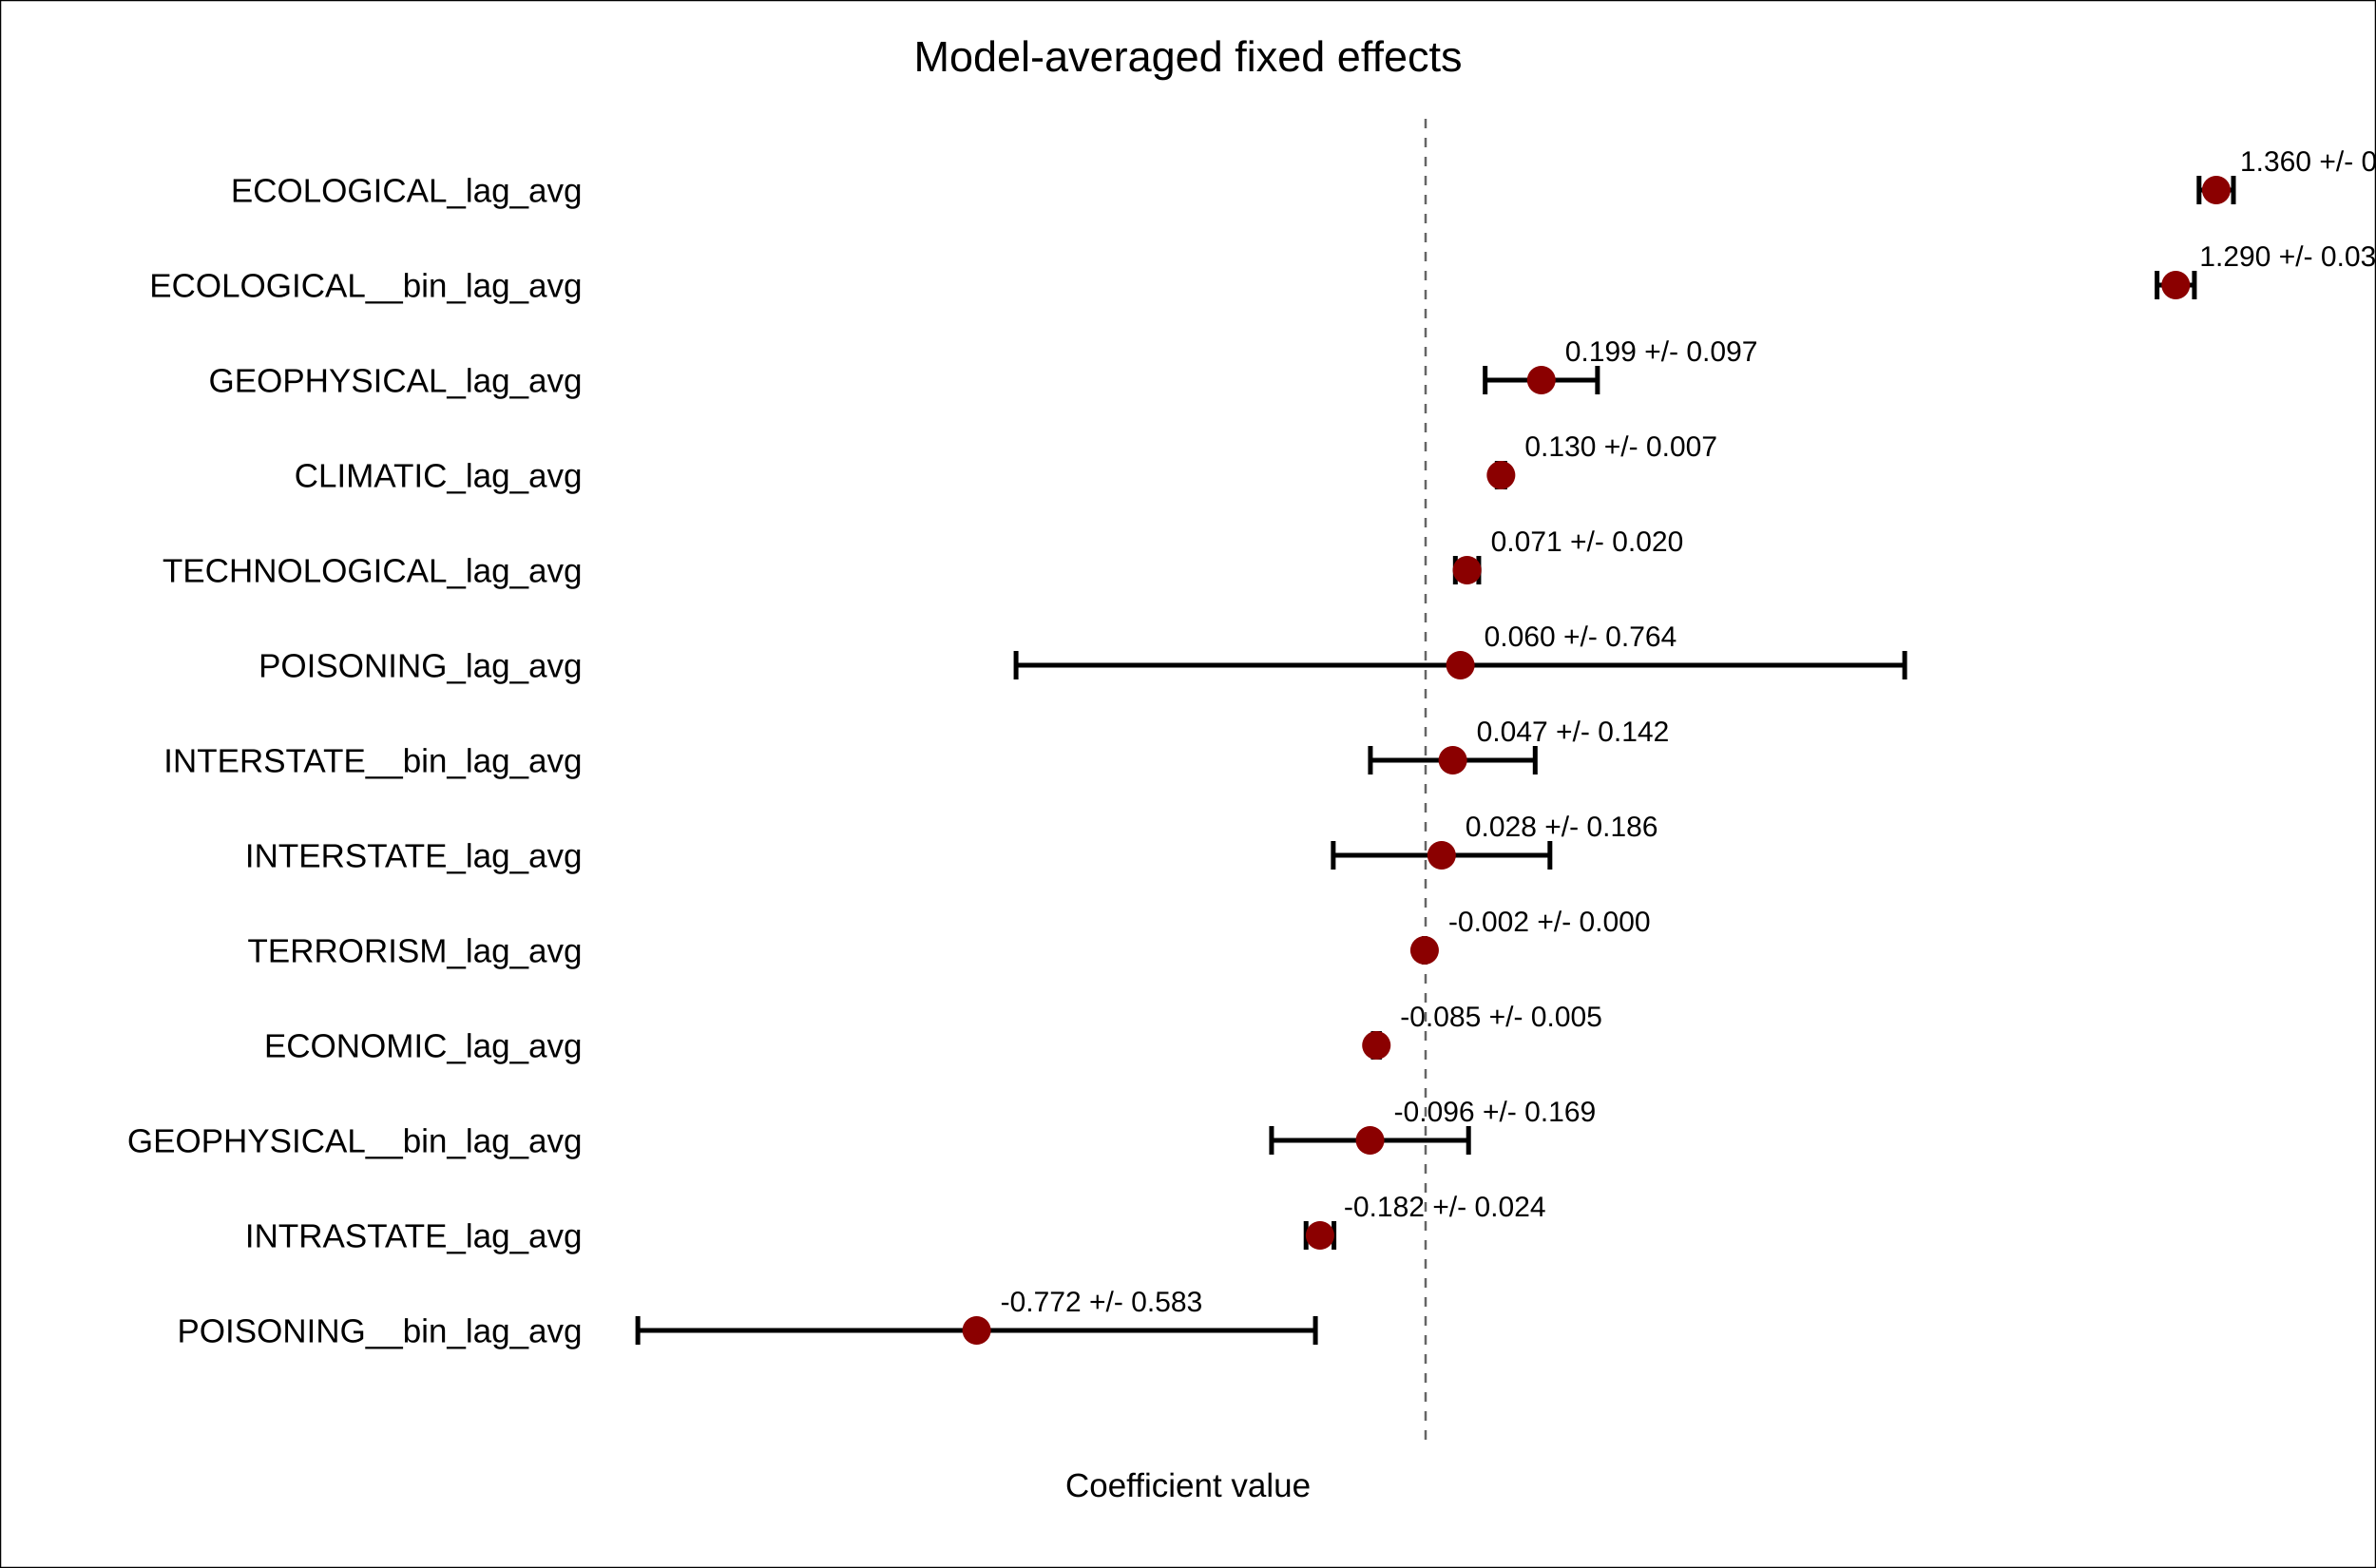
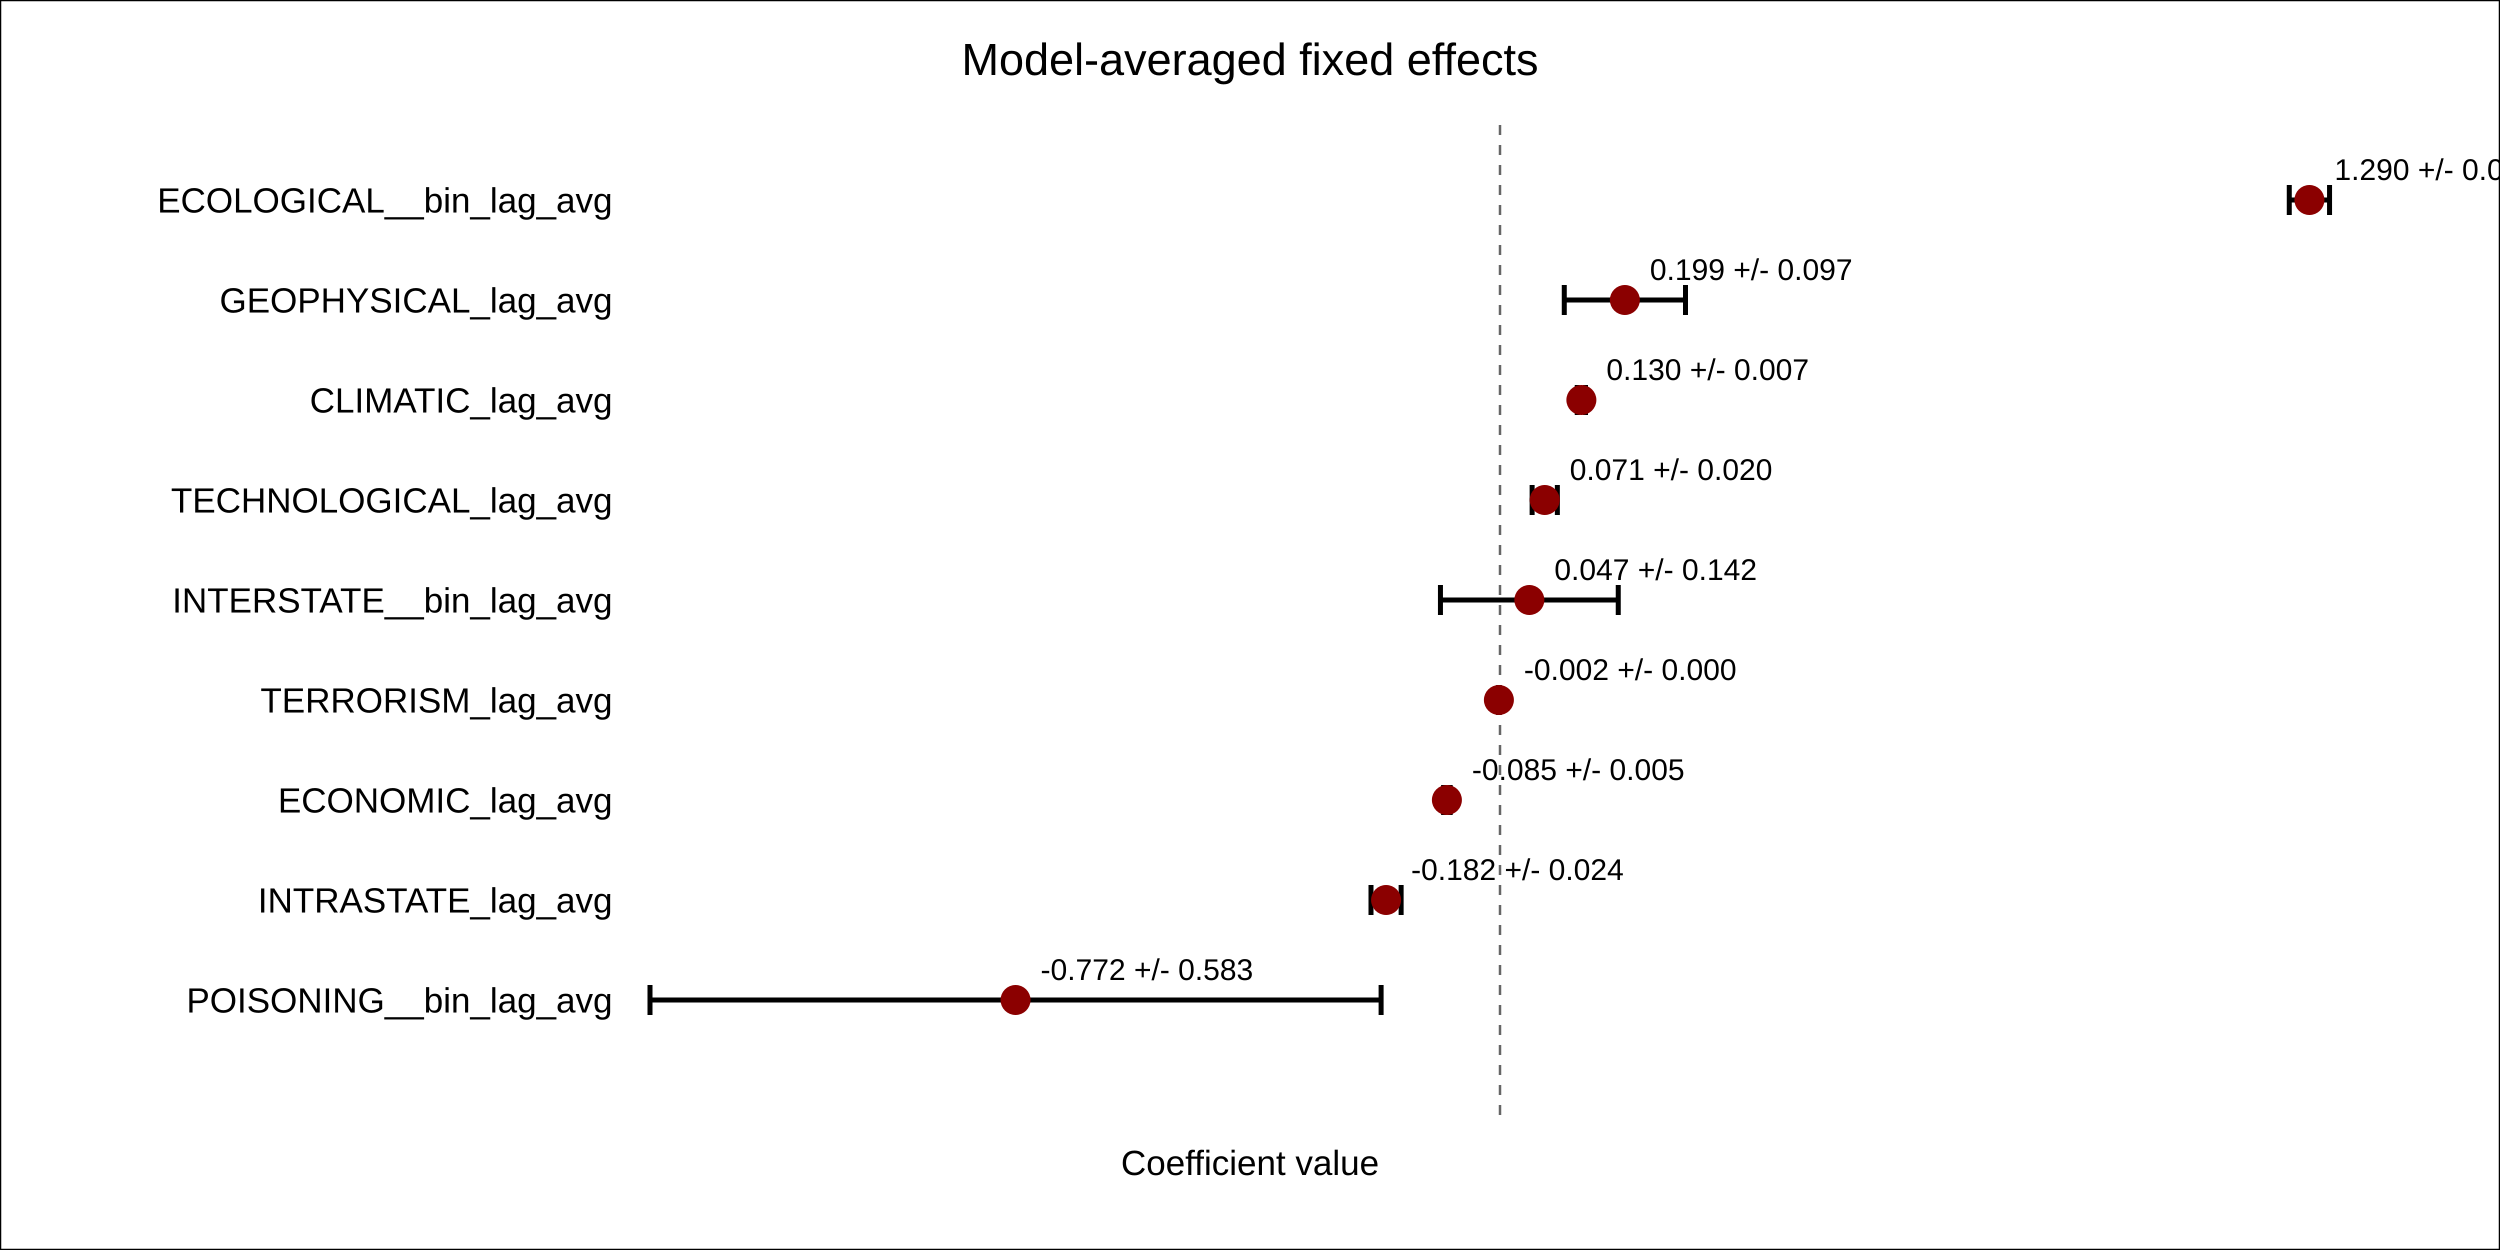
- <svg xmlns="http://www.w3.org/2000/svg" width="1000" height="660">
+ <svg xmlns="http://www.w3.org/2000/svg" width="1000" height="500">
  <style>
        text { font-family: Arial, sans-serif; }
    </style>
-   <rect x="0" y="0" width="1000" height="660" fill="white" stroke="black" stroke-width="1" />
-   <line x1="600.00" y1="50" x2="600.00" y2="610" stroke="#666" stroke-width="1" stroke-dasharray="4 4" />
+   <rect x="0" y="0" width="1000" height="500" fill="white" stroke="black" stroke-width="1" />
+   <line x1="600.00" y1="50" x2="600.00" y2="450" stroke="#666" stroke-width="1" stroke-dasharray="4 4" />
  <text x="500.0" y="30.0" text-anchor="middle" font-size="18">Model-averaged fixed effects</text>
-   <text x="500.0" y="630.0" text-anchor="middle" font-size="14">Coefficient value</text>
-   <text x="245" y="85" text-anchor="end" font-size="14">ECOLOGICAL_lag_avg</text>
-   <line x1="925.53" y1="80" x2="940.00" y2="80" stroke="#000" stroke-width="2" />
-   <line x1="925.53" y1="74" x2="925.53" y2="86" stroke="#000" stroke-width="2" />
-   <line x1="940.00" y1="74" x2="940.00" y2="86" stroke="#000" stroke-width="2" />
-   <circle cx="932.77" cy="80" r="6" fill="#8b0000" />
-   <text x="942.77" y="72" font-size="12">1.360 +/- 0.030</text>
-   <text x="245" y="125" text-anchor="end" font-size="14">ECOLOGICAL__bin_lag_avg</text>
-   <line x1="907.86" y1="120" x2="923.57" y2="120" stroke="#000" stroke-width="2" />
-   <line x1="907.86" y1="114" x2="907.86" y2="126" stroke="#000" stroke-width="2" />
-   <line x1="923.57" y1="114" x2="923.57" y2="126" stroke="#000" stroke-width="2" />
-   <circle cx="915.72" cy="120" r="6" fill="#8b0000" />
-   <text x="925.72" y="112" font-size="12">1.290 +/- 0.032</text>
-   <text x="245" y="165" text-anchor="end" font-size="14">GEOPHYSICAL_lag_avg</text>
-   <line x1="625.07" y1="160" x2="672.35" y2="160" stroke="#000" stroke-width="2" />
-   <line x1="625.07" y1="154" x2="625.07" y2="166" stroke="#000" stroke-width="2" />
-   <line x1="672.35" y1="154" x2="672.35" y2="166" stroke="#000" stroke-width="2" />
-   <circle cx="648.71" cy="160" r="6" fill="#8b0000" />
-   <text x="658.71" y="152" font-size="12">0.199 +/- 0.097</text>
-   <text x="245" y="205" text-anchor="end" font-size="14">CLIMATIC_lag_avg</text>
-   <line x1="630.13" y1="200" x2="633.35" y2="200" stroke="#000" stroke-width="2" />
-   <line x1="630.13" y1="194" x2="630.13" y2="206" stroke="#000" stroke-width="2" />
-   <line x1="633.35" y1="194" x2="633.35" y2="206" stroke="#000" stroke-width="2" />
-   <circle cx="631.74" cy="200" r="6" fill="#8b0000" />
-   <text x="641.74" y="192" font-size="12">0.130 +/- 0.007</text>
-   <text x="245" y="245" text-anchor="end" font-size="14">TECHNOLOGICAL_lag_avg</text>
-   <line x1="612.53" y1="240" x2="622.37" y2="240" stroke="#000" stroke-width="2" />
-   <line x1="612.53" y1="234" x2="612.53" y2="246" stroke="#000" stroke-width="2" />
-   <line x1="622.37" y1="234" x2="622.37" y2="246" stroke="#000" stroke-width="2" />
-   <circle cx="617.45" cy="240" r="6" fill="#8b0000" />
-   <text x="627.45" y="232" font-size="12">0.071 +/- 0.020</text>
-   <text x="245" y="285" text-anchor="end" font-size="14">POISONING_lag_avg</text>
-   <line x1="427.63" y1="280" x2="801.64" y2="280" stroke="#000" stroke-width="2" />
-   <line x1="427.63" y1="274" x2="427.63" y2="286" stroke="#000" stroke-width="2" />
-   <line x1="801.64" y1="274" x2="801.64" y2="286" stroke="#000" stroke-width="2" />
-   <circle cx="614.64" cy="280" r="6" fill="#8b0000" />
-   <text x="624.64" y="272" font-size="12">0.060 +/- 0.764</text>
-   <text x="245" y="325" text-anchor="end" font-size="14">INTERSTATE__bin_lag_avg</text>
-   <line x1="576.77" y1="320" x2="646.12" y2="320" stroke="#000" stroke-width="2" />
-   <line x1="576.77" y1="314" x2="576.77" y2="326" stroke="#000" stroke-width="2" />
-   <line x1="646.12" y1="314" x2="646.12" y2="326" stroke="#000" stroke-width="2" />
-   <circle cx="611.45" cy="320" r="6" fill="#8b0000" />
-   <text x="621.45" y="312" font-size="12">0.047 +/- 0.142</text>
-   <text x="245" y="365" text-anchor="end" font-size="14">INTERSTATE_lag_avg</text>
-   <line x1="561.14" y1="360" x2="652.33" y2="360" stroke="#000" stroke-width="2" />
-   <line x1="561.14" y1="354" x2="561.14" y2="366" stroke="#000" stroke-width="2" />
-   <line x1="652.33" y1="354" x2="652.33" y2="366" stroke="#000" stroke-width="2" />
-   <circle cx="606.73" cy="360" r="6" fill="#8b0000" />
-   <text x="616.73" y="352" font-size="12">0.028 +/- 0.186</text>
-   <text x="245" y="405" text-anchor="end" font-size="14">TERRORISM_lag_avg</text>
-   <line x1="599.55" y1="400" x2="599.60" y2="400" stroke="#000" stroke-width="2" />
-   <line x1="599.55" y1="394" x2="599.55" y2="406" stroke="#000" stroke-width="2" />
-   <line x1="599.60" y1="394" x2="599.60" y2="406" stroke="#000" stroke-width="2" />
-   <circle cx="599.57" cy="400" r="6" fill="#8b0000" />
-   <text x="609.57" y="392" font-size="12">-0.002 +/- 0.000</text>
-   <text x="245" y="445" text-anchor="end" font-size="14">ECONOMIC_lag_avg</text>
-   <line x1="578.01" y1="440" x2="580.57" y2="440" stroke="#000" stroke-width="2" />
-   <line x1="578.01" y1="434" x2="578.01" y2="446" stroke="#000" stroke-width="2" />
-   <line x1="580.57" y1="434" x2="580.57" y2="446" stroke="#000" stroke-width="2" />
-   <circle cx="579.29" cy="440" r="6" fill="#8b0000" />
-   <text x="589.29" y="432" font-size="12">-0.085 +/- 0.005</text>
-   <text x="245" y="485" text-anchor="end" font-size="14">GEOPHYSICAL__bin_lag_avg</text>
-   <line x1="535.17" y1="480" x2="618.08" y2="480" stroke="#000" stroke-width="2" />
-   <line x1="535.17" y1="474" x2="535.17" y2="486" stroke="#000" stroke-width="2" />
-   <line x1="618.08" y1="474" x2="618.08" y2="486" stroke="#000" stroke-width="2" />
-   <circle cx="576.62" cy="480" r="6" fill="#8b0000" />
-   <text x="586.62" y="472" font-size="12">-0.096 +/- 0.169</text>
-   <text x="245" y="525" text-anchor="end" font-size="14">INTRASTATE_lag_avg</text>
-   <line x1="549.69" y1="520" x2="561.43" y2="520" stroke="#000" stroke-width="2" />
-   <line x1="549.69" y1="514" x2="549.69" y2="526" stroke="#000" stroke-width="2" />
-   <line x1="561.43" y1="514" x2="561.43" y2="526" stroke="#000" stroke-width="2" />
-   <circle cx="555.56" cy="520" r="6" fill="#8b0000" />
-   <text x="565.56" y="512" font-size="12">-0.182 +/- 0.024</text>
-   <text x="245" y="565" text-anchor="end" font-size="14">POISONING__bin_lag_avg</text>
-   <line x1="268.45" y1="560" x2="553.63" y2="560" stroke="#000" stroke-width="2" />
-   <line x1="268.45" y1="554" x2="268.45" y2="566" stroke="#000" stroke-width="2" />
-   <line x1="553.63" y1="554" x2="553.63" y2="566" stroke="#000" stroke-width="2" />
-   <circle cx="411.04" cy="560" r="6" fill="#8b0000" />
-   <text x="421.04" y="552" font-size="12">-0.772 +/- 0.583</text>
+   <text x="500.0" y="470.0" text-anchor="middle" font-size="14">Coefficient value</text>
+   <text x="245" y="85" text-anchor="end" font-size="14">ECOLOGICAL__bin_lag_avg</text>
+   <line x1="915.71" y1="80" x2="931.82" y2="80" stroke="#000" stroke-width="2" />
+   <line x1="915.71" y1="74" x2="915.71" y2="86" stroke="#000" stroke-width="2" />
+   <line x1="931.82" y1="74" x2="931.82" y2="86" stroke="#000" stroke-width="2" />
+   <circle cx="923.77" cy="80" r="6" fill="#8b0000" />
+   <text x="933.77" y="72" font-size="12">1.290 +/- 0.032</text>
+   <text x="245" y="125" text-anchor="end" font-size="14">GEOPHYSICAL_lag_avg</text>
+   <line x1="625.71" y1="120" x2="674.20" y2="120" stroke="#000" stroke-width="2" />
+   <line x1="625.71" y1="114" x2="625.71" y2="126" stroke="#000" stroke-width="2" />
+   <line x1="674.20" y1="114" x2="674.20" y2="126" stroke="#000" stroke-width="2" />
+   <circle cx="649.95" cy="120" r="6" fill="#8b0000" />
+   <text x="659.95" y="112" font-size="12">0.199 +/- 0.097</text>
+   <text x="245" y="165" text-anchor="end" font-size="14">CLIMATIC_lag_avg</text>
+   <line x1="630.90" y1="160" x2="634.20" y2="160" stroke="#000" stroke-width="2" />
+   <line x1="630.90" y1="154" x2="630.90" y2="166" stroke="#000" stroke-width="2" />
+   <line x1="634.20" y1="154" x2="634.20" y2="166" stroke="#000" stroke-width="2" />
+   <circle cx="632.55" cy="160" r="6" fill="#8b0000" />
+   <text x="642.55" y="152" font-size="12">0.130 +/- 0.007</text>
+   <text x="245" y="205" text-anchor="end" font-size="14">TECHNOLOGICAL_lag_avg</text>
+   <line x1="612.85" y1="200" x2="622.94" y2="200" stroke="#000" stroke-width="2" />
+   <line x1="612.85" y1="194" x2="612.85" y2="206" stroke="#000" stroke-width="2" />
+   <line x1="622.94" y1="194" x2="622.94" y2="206" stroke="#000" stroke-width="2" />
+   <circle cx="617.89" cy="200" r="6" fill="#8b0000" />
+   <text x="627.89" y="192" font-size="12">0.071 +/- 0.020</text>
+   <text x="245" y="245" text-anchor="end" font-size="14">INTERSTATE__bin_lag_avg</text>
+   <line x1="576.18" y1="240" x2="647.30" y2="240" stroke="#000" stroke-width="2" />
+   <line x1="576.18" y1="234" x2="576.18" y2="246" stroke="#000" stroke-width="2" />
+   <line x1="647.30" y1="234" x2="647.30" y2="246" stroke="#000" stroke-width="2" />
+   <circle cx="611.74" cy="240" r="6" fill="#8b0000" />
+   <text x="621.74" y="232" font-size="12">0.047 +/- 0.142</text>
+   <text x="245" y="285" text-anchor="end" font-size="14">TERRORISM_lag_avg</text>
+   <line x1="599.54" y1="280" x2="599.59" y2="280" stroke="#000" stroke-width="2" />
+   <line x1="599.54" y1="274" x2="599.54" y2="286" stroke="#000" stroke-width="2" />
+   <line x1="599.59" y1="274" x2="599.59" y2="286" stroke="#000" stroke-width="2" />
+   <circle cx="599.56" cy="280" r="6" fill="#8b0000" />
+   <text x="609.56" y="272" font-size="12">-0.002 +/- 0.000</text>
+   <text x="245" y="325" text-anchor="end" font-size="14">ECONOMIC_lag_avg</text>
+   <line x1="577.45" y1="320" x2="580.07" y2="320" stroke="#000" stroke-width="2" />
+   <line x1="577.45" y1="314" x2="577.45" y2="326" stroke="#000" stroke-width="2" />
+   <line x1="580.07" y1="314" x2="580.07" y2="326" stroke="#000" stroke-width="2" />
+   <circle cx="578.76" cy="320" r="6" fill="#8b0000" />
+   <text x="588.76" y="312" font-size="12">-0.085 +/- 0.005</text>
+   <text x="245" y="365" text-anchor="end" font-size="14">INTRASTATE_lag_avg</text>
+   <line x1="548.40" y1="360" x2="560.45" y2="360" stroke="#000" stroke-width="2" />
+   <line x1="548.40" y1="354" x2="548.40" y2="366" stroke="#000" stroke-width="2" />
+   <line x1="560.45" y1="354" x2="560.45" y2="366" stroke="#000" stroke-width="2" />
+   <circle cx="554.43" cy="360" r="6" fill="#8b0000" />
+   <text x="564.43" y="352" font-size="12">-0.182 +/- 0.024</text>
+   <text x="245" y="405" text-anchor="end" font-size="14">POISONING__bin_lag_avg</text>
+   <line x1="260.00" y1="400" x2="552.44" y2="400" stroke="#000" stroke-width="2" />
+   <line x1="260.00" y1="394" x2="260.00" y2="406" stroke="#000" stroke-width="2" />
+   <line x1="552.44" y1="394" x2="552.44" y2="406" stroke="#000" stroke-width="2" />
+   <circle cx="406.22" cy="400" r="6" fill="#8b0000" />
+   <text x="416.22" y="392" font-size="12">-0.772 +/- 0.583</text>
</svg>
